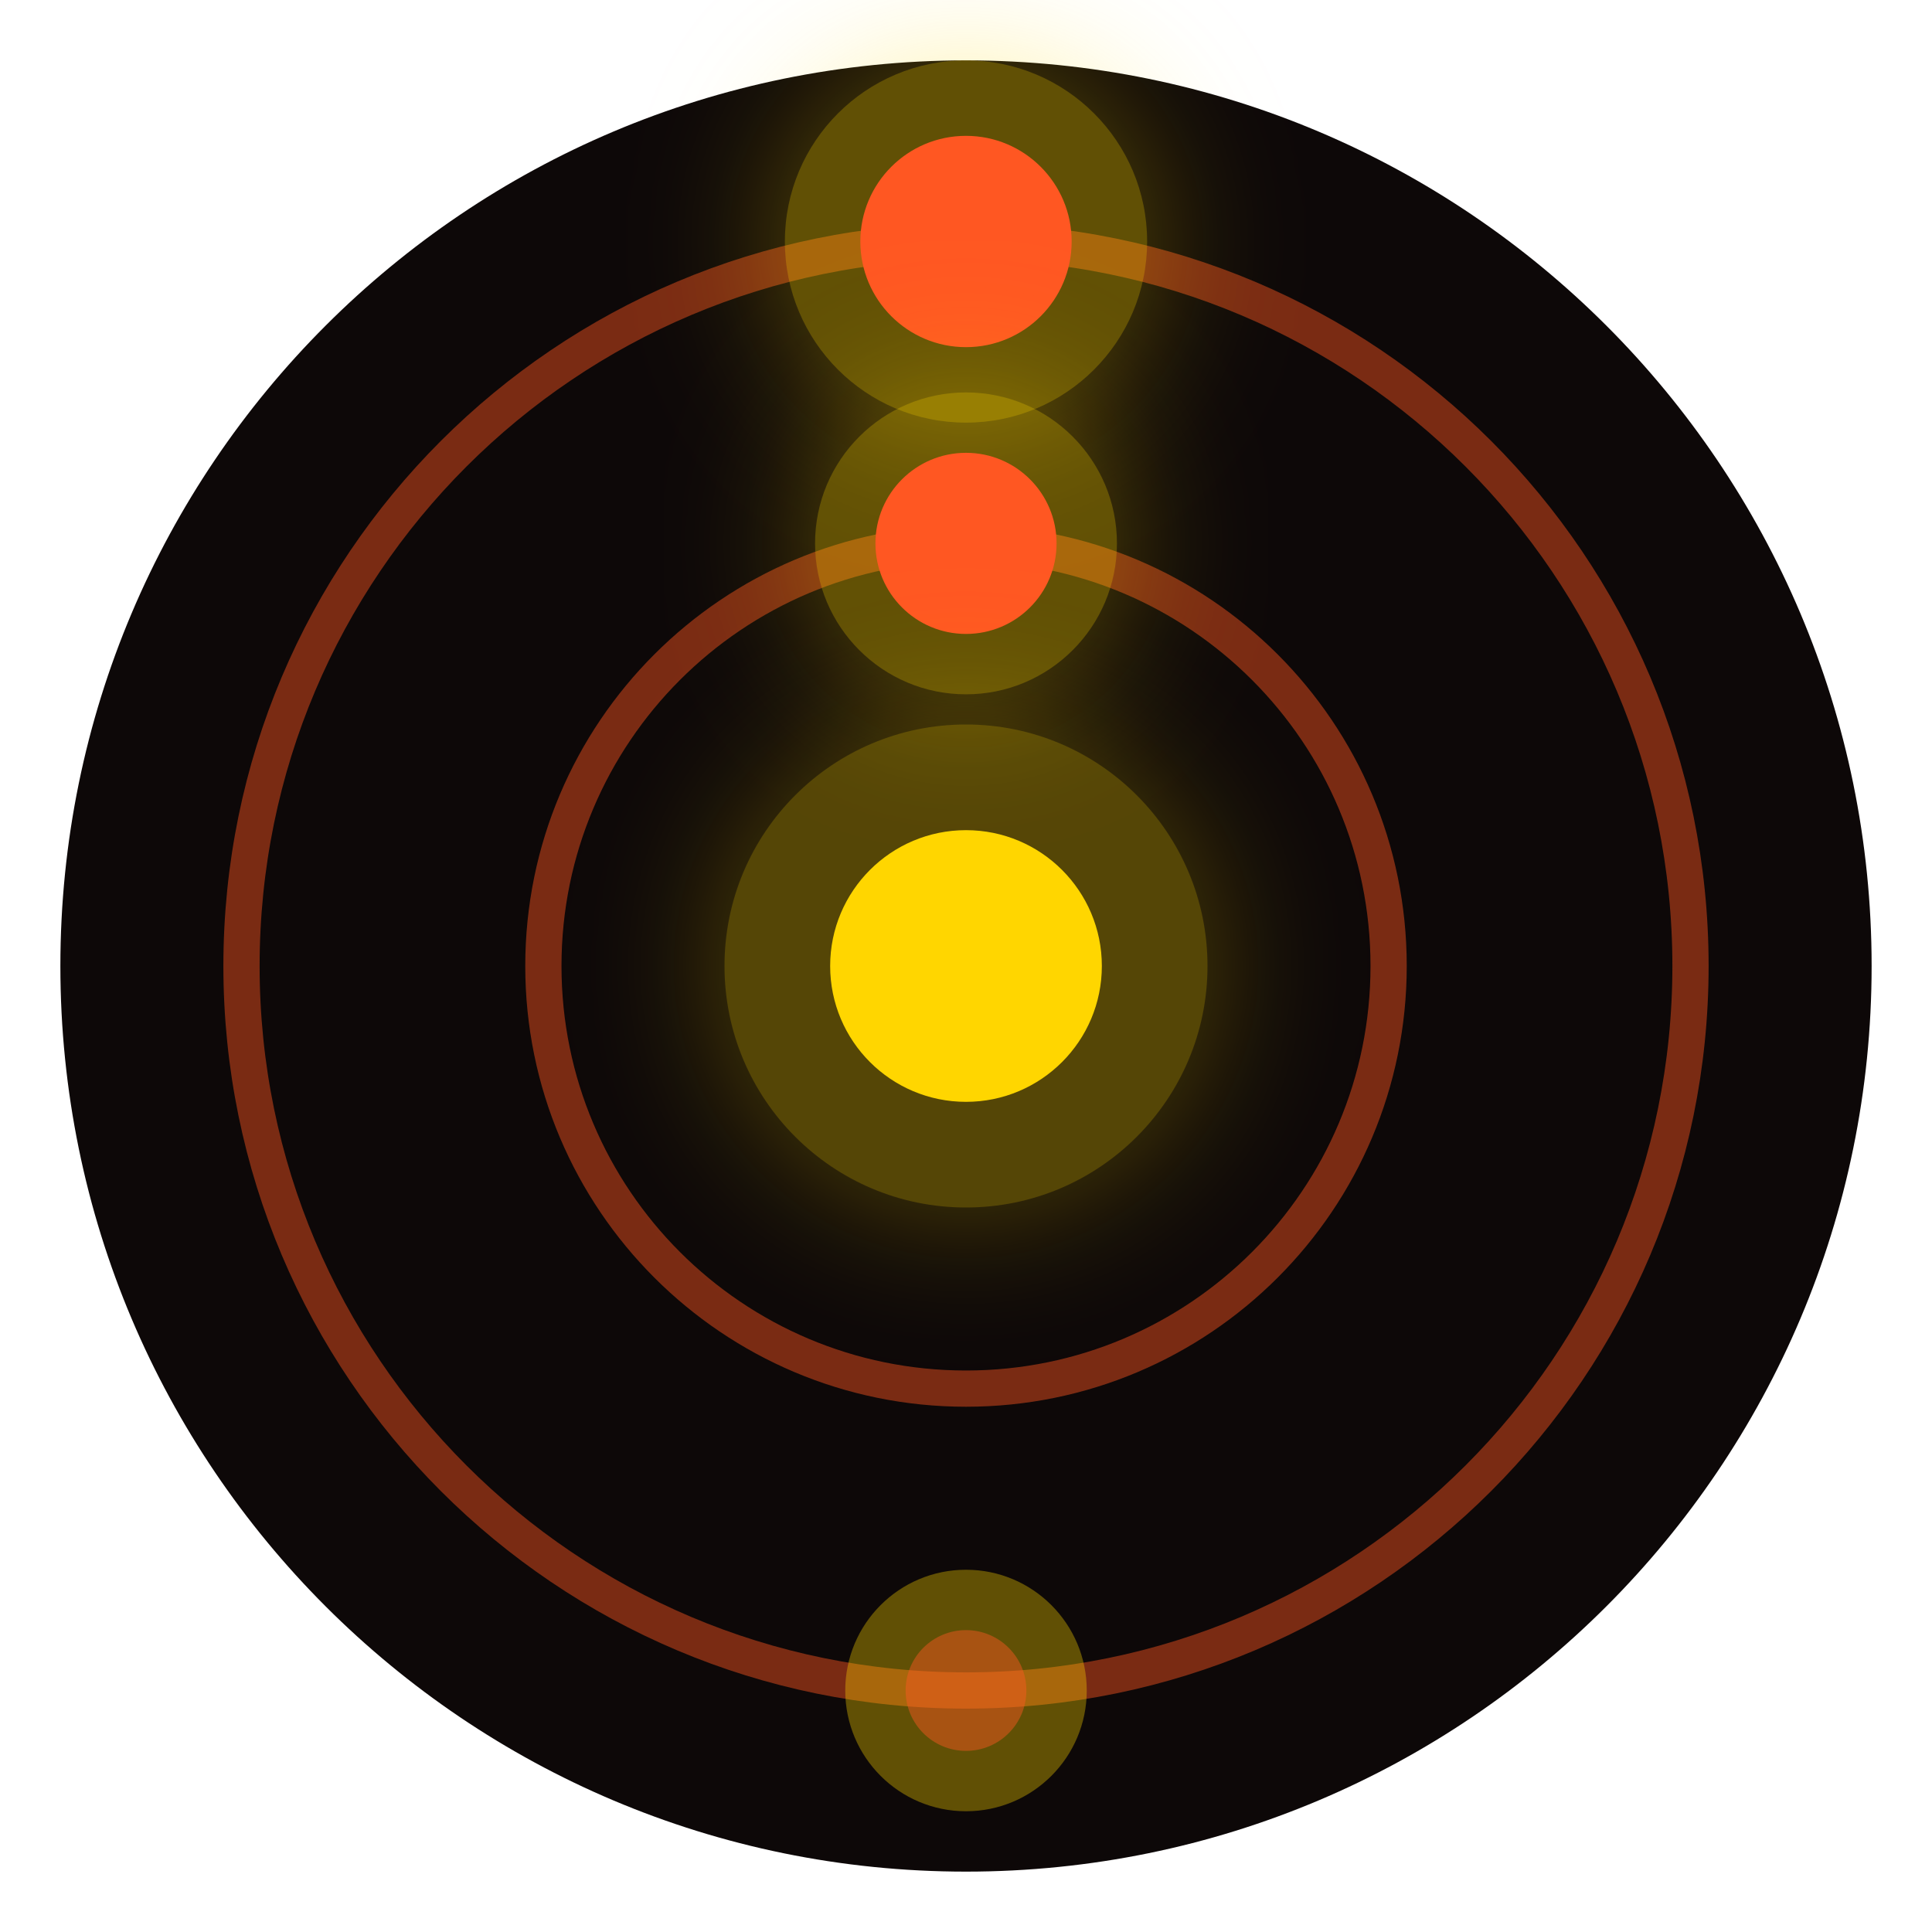
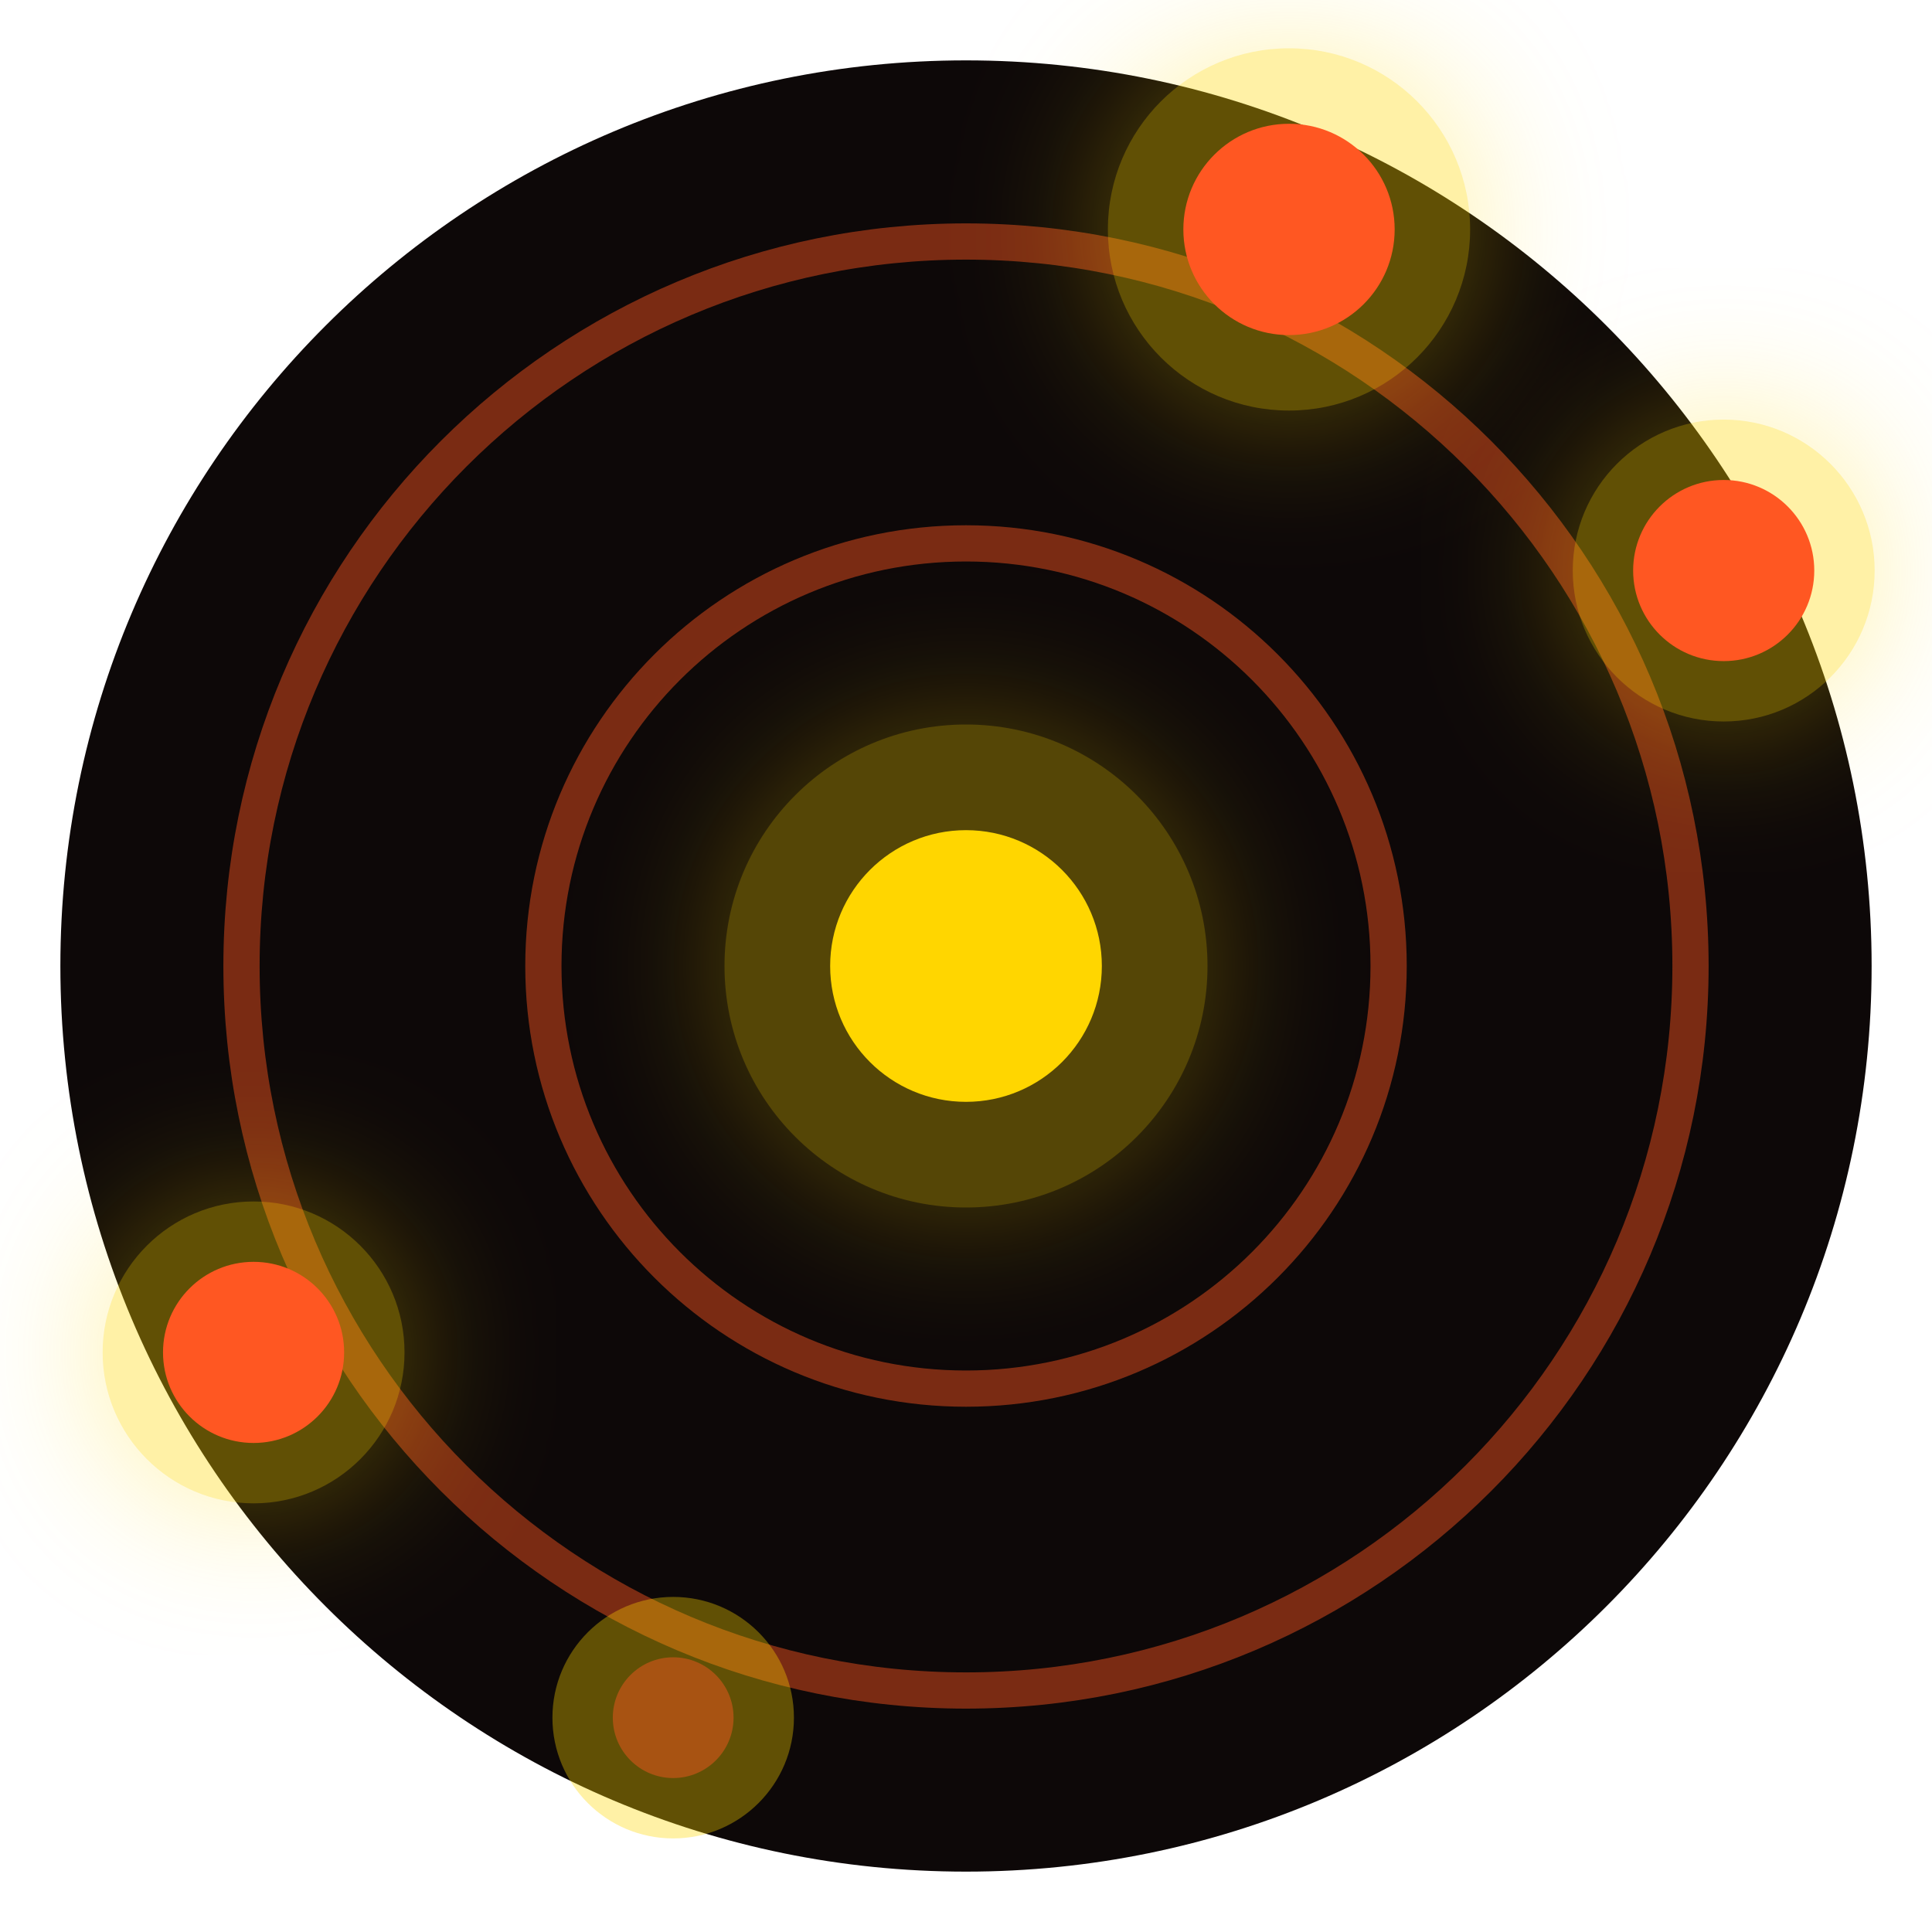
<svg xmlns="http://www.w3.org/2000/svg" viewBox="0 0 64 64">
  <defs>
    <filter id="glow" color-interpolation-filters="sRGB" x="-50%" y="-50%" width="200%" height="200%">
      <feGaussianBlur stdDeviation="2.5" in="SourceGraphic" result="blur" />
      <feMerge>
        <feMergeNode in="blur" />
        <feMergeNode in="SourceGraphic" />
      </feMerge>
    </filter>
  </defs>
  <style>
-     .bg     { fill: #0d0808; }
-     .ring   { fill: none; stroke: #ff5722; stroke-width: 1.2; opacity: .45; }
-     .e-halo { fill: #ffd600; opacity: .35; }
-     .e-core { fill: #ff5722; }
-     .c-halo { fill: #ffd600; opacity: .3; }
-     .c-core { fill: #ffd600; }
-     .orbit-outer { transform-origin: 32px 32px; animation: cw  7s linear     infinite; }
-     .orbit-inner { transform-origin: 32px 32px; animation: ccw 4s linear     infinite; }
-     .center-grp  { transform-origin: 32px 32px; animation: pls 1.8s ease-in-out infinite; }
-     @keyframes cw  { to { transform: rotate( 360deg); } }
-     @keyframes ccw { to { transform: rotate(-360deg); } }
-     @keyframes pls { 0%,100% { transform: scale(.75); opacity: .75; } 50% { transform: scale(1.25); opacity: 1; } }
+     .bg{fill:#0d0808}.ring{fill:none;stroke:#ff5722;stroke-width:1.2;opacity:.45}.e-halo{fill:#ffd600;opacity:.35}.e-core{fill:#ff5722}.c-halo{fill:#ffd600;opacity:.3}.c-core{fill:#ffd600}
  </style>
  <circle cx="32" cy="32" r="30" class="bg" />
  <circle cx="32" cy="32" r="24" class="ring" />
  <circle cx="32" cy="32" r="14" class="ring" />
-   <g class="orbit-outer">
-     <circle cx="32" cy="8" r="6" class="e-halo" filter="url(#glow)" />
-     <circle cx="32" cy="8" r="3.5" class="e-core" />
-     <circle cx="32" cy="56" r="4" class="e-halo" opacity=".15" />
-     <circle cx="32" cy="56" r="2" class="e-core" opacity=".45" />
-   </g>
-   <g class="orbit-inner">
-     <circle cx="32" cy="18" r="5" class="e-halo" filter="url(#glow)" />
-     <circle cx="32" cy="18" r="3" class="e-core" />
-   </g>
-   <g class="center-grp">
-     <circle cx="32" cy="32" r="8" class="c-halo" filter="url(#glow)" />
-     <circle cx="32" cy="32" r="4.5" class="c-core" />
-   </g>
+   <circle cx="42.7" cy="7.6" r="6" class="e-halo" filter="url(#glow)" />
+   <circle cx="42.7" cy="7.6" r="3.5" class="e-core" />
+   <circle cx="57.1" cy="18.9" r="5" class="e-halo" filter="url(#glow)" />
+   <circle cx="57.1" cy="18.9" r="3" class="e-core" />
+   <circle cx="22.3" cy="56.9" r="4" class="e-halo" opacity=".15" />
+   <circle cx="22.3" cy="56.9" r="2" class="e-core" opacity=".45" />
+   <circle cx="8.4" cy="44.8" r="5" class="e-halo" filter="url(#glow)" />
+   <circle cx="8.4" cy="44.8" r="3" class="e-core" />
+   <circle cx="32" cy="32" r="8" class="c-halo" filter="url(#glow)" />
+   <circle cx="32" cy="32" r="4.5" class="c-core" />
</svg>
